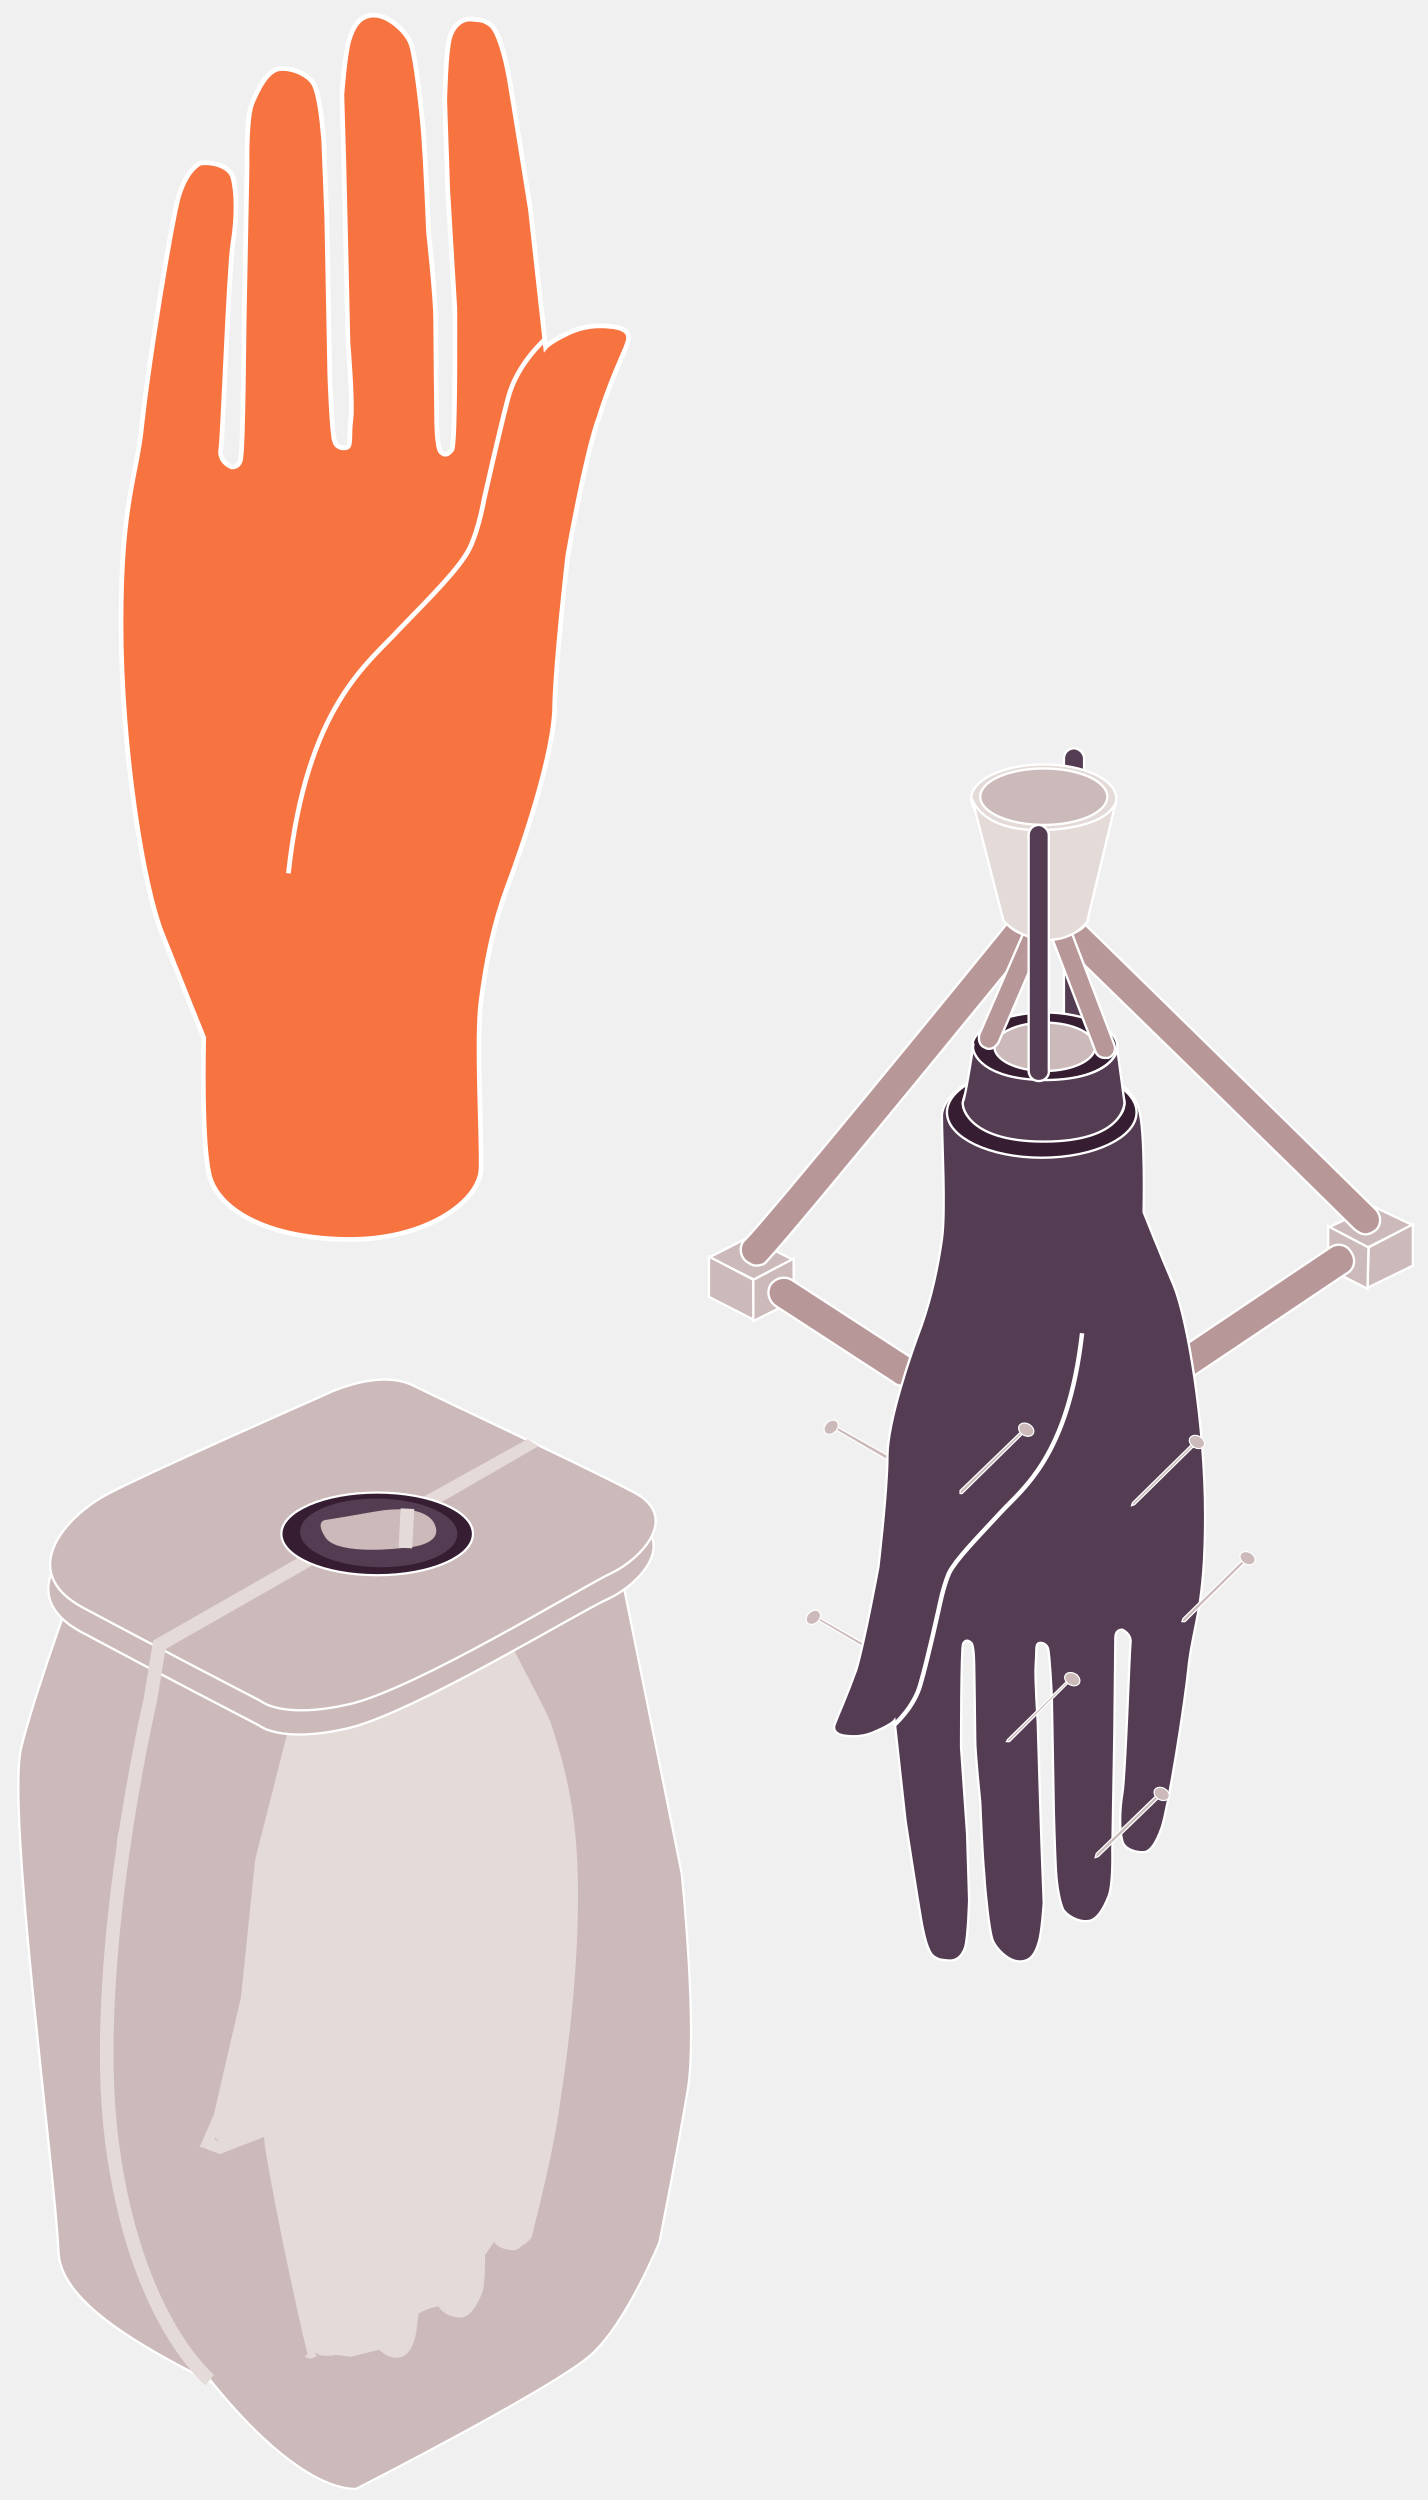
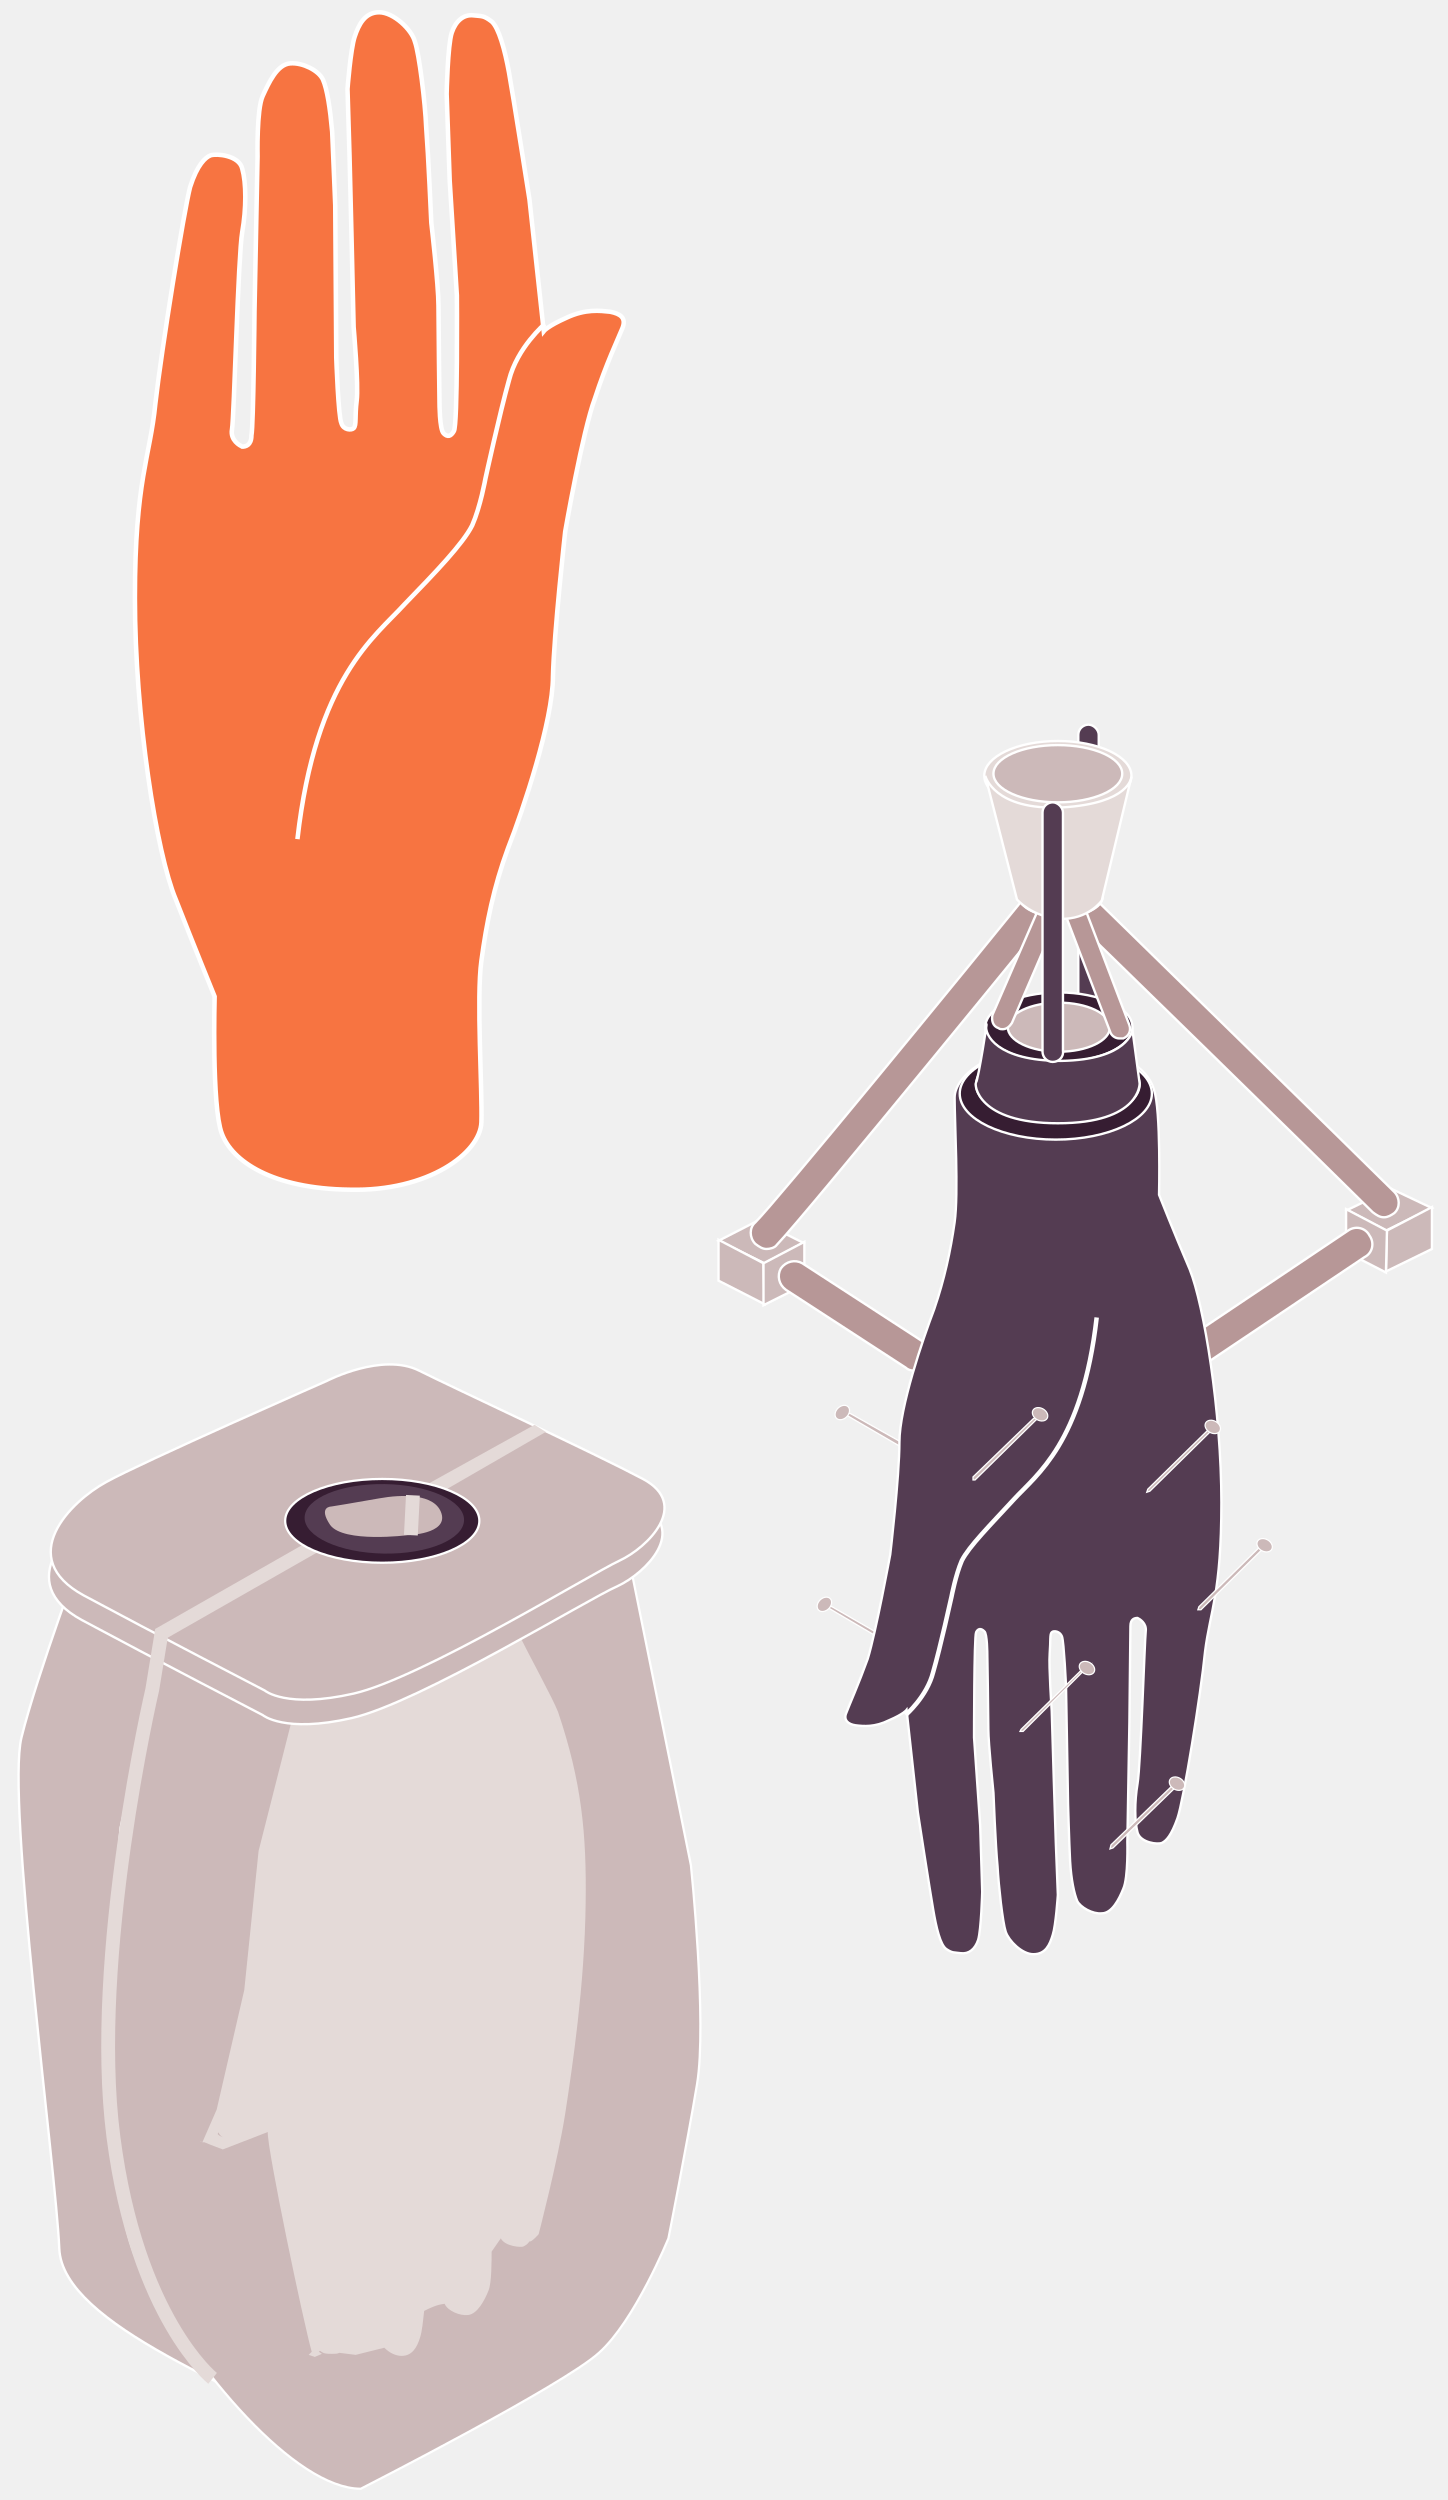
- <svg xmlns="http://www.w3.org/2000/svg" xmlns:xlink="http://www.w3.org/1999/xlink" version="1.1" id="Layer_1" x="0px" y="0px" viewBox="0 0 141.6 247.9" style="enable-background:new 0 0 141.6 247.9;" xml:space="preserve">
+ <svg xmlns="http://www.w3.org/2000/svg" xmlns:xlink="http://www.w3.org/1999/xlink" version="1.1" id="Layer_1" x="0px" y="0px" viewBox="0 0 141.6 244.6" style="enable-background:new 0 0 141.6 244.6;" xml:space="preserve">
  <style type="text/css">
- 	.st0{fill:#F77441;stroke:#FFFFFF;stroke-width:0.466;stroke-miterlimit:10;}
- 	.st1{fill:none;stroke:#FFFFFF;stroke-width:0.466;stroke-miterlimit:10;}
+ 	.st0{fill:#F77441;stroke:#FFFFFF;stroke-width:0.443;stroke-miterlimit:10;}
+ 	.st1{fill:none;stroke:#FFFFFF;stroke-width:0.443;stroke-miterlimit:10;}
	.st2{fill:#543C52;stroke:#FFFFFF;stroke-width:0.233;stroke-miterlimit:10;}
	.st3{fill:#CCB9B9;stroke:#FFFFFF;stroke-width:0.128;stroke-miterlimit:10;}
	.st4{fill:#CCB9B9;stroke:#FFFFFF;stroke-width:0.12;stroke-miterlimit:9.999;}
	.st5{fill:#CCB9B9;stroke:#FFFFFF;stroke-width:0.233;stroke-miterlimit:10;}
	.st6{fill:#B79797;stroke:#FFFFFF;stroke-width:0.233;stroke-miterlimit:10;}
	.st7{fill:none;stroke:#FFFFFF;stroke-width:0.442;stroke-miterlimit:10;}
	.st8{fill:#CCB9B9;stroke:#FFFFFF;stroke-width:0.12;stroke-miterlimit:10;}
	.st9{fill:#361D32;stroke:#FFFFFF;stroke-width:0.233;stroke-miterlimit:10;}
	.st10{fill:none;stroke:#FFFFFF;stroke-width:0.233;stroke-miterlimit:10;}
	.st11{fill:none;stroke:#B79797;stroke-width:0.233;stroke-linecap:round;stroke-miterlimit:10;}
	.st12{fill:#E4DAD8;stroke:#FFFFFF;stroke-width:0.233;stroke-miterlimit:10;}
	.st13{fill:#CCB9B9;stroke:#FFFFFF;stroke-width:0.221;stroke-miterlimit:10;}
	.st14{fill:#E4DAD8;}
	.st15{fill:#543C52;stroke:#543C52;stroke-width:0.385;stroke-miterlimit:10;}
	.st16{fill:none;stroke:#E4DAD8;stroke-width:1.352;stroke-miterlimit:10;}
	.st17{fill:#361D32;stroke:#FFFFFF;stroke-width:0.221;stroke-miterlimit:10;}
	.st18{fill:#543C52;}
	.st19{clip-path:url(#SVGID_2_);}
	.st20{fill:#CCB9B9;}
</style>
  <g>
-     <path class="st0" d="M20.9,117c-1-2.7-0.7-14.1-0.7-14.1s-2.1-5.2-4-10c-2-4.7-4.2-18.8-4.2-31.1s1.6-14.5,2.1-20   c0.6-5.6,2.9-19.9,3.6-22.3c0.7-2.3,1.6-3,2.1-3.3c0.6-0.2,2.9,0,3.3,1.4c0.4,1.5,0.4,4.1,0,6.5c-0.4,2.4-1,19.2-1.2,20.4   c-0.2,1.2,0.8,1.7,1.1,1.8c0.3,0,0.9-0.1,0.9-1.2c0.2-0.9,0.3-12.7,0.3-12.7l0.3-16c0,0-0.1-4.8,0.5-6.2s1.5-3.3,2.8-3.4   c1.3-0.1,3,0.7,3.4,1.7c0.4,0.9,0.7,2.9,0.9,5.4c0.1,2.5,0.3,7.6,0.3,7.6l0.3,15.6c0,0,0.2,6.1,0.5,6.7c0.2,0.7,1.1,0.7,1.3,0.5   c0.3-0.3,0.1-1.2,0.3-2.8c0.2-1.6-0.3-7.6-0.3-7.6l-0.2-9.1l-0.2-8.5l-0.2-6.9c0,0,0.3-4.1,0.7-5.4c0.4-1.3,1-2.5,2.5-2.5   c1.5,0,3.4,1.8,3.7,3c0.4,1.2,1,6.2,1.2,8.8c0.2,2.6,0.5,9.8,0.5,9.8s0.7,6.4,0.7,8.5c0,2.1,0.1,10,0.1,10s0,2.7,0.4,3.2   c0.4,0.4,0.7,0.3,1.1-0.2c0.4-0.5,0.3-14,0.3-14l-0.7-11.7l-0.3-8.9c0,0,0.1-5,0.5-6.3c0.4-1.3,1.3-1.9,2.2-1.8   c0.9,0.1,1.1,0,1.9,0.6c0.7,0.6,1.4,3,1.8,5.3s2.1,13,2.1,13l1.5,13.6c0,0,0.4-0.5,2.3-1.4c2-0.9,3.5-0.7,4.5-0.6   c1.1,0.2,1.7,0.6,1.3,1.7s-1.7,3.7-2.8,7.3c-1.3,3.4-3.1,13.7-3.1,13.7s-1.2,10.4-1.3,14.9c0,4.5-3.1,13.7-4.6,17.7   s-2.2,7.7-2.7,11.6c-0.5,3.8,0.1,13.4,0,16.6s-5.5,7.2-13.6,7S21.9,119.8,20.9,117z" />
-     <path class="st1" d="M54.1,33.6c0,0-2.8,2.4-3.7,5.8c-0.9,3.4-2.4,10.1-2.4,10.1s-0.5,2.9-1.4,4.8c-0.9,1.9-3.8,4.8-7,8.1   c-3.1,3.4-9.2,7.6-11,24.2" />
+     <path class="st0" d="M21.7,110.9c-1-2.6-0.7-13.4-0.7-13.4s-2-4.9-3.8-9.5c-1.9-4.5-4-17.9-4-29.5s1.5-13.8,2-19   c0.6-5.3,2.8-18.9,3.4-21.2c0.7-2.2,1.5-2.9,2-3.1c0.6-0.2,2.8,0,3.1,1.3c0.4,1.4,0.4,3.9,0,6.2S22.9,40.9,22.7,42   c-0.2,1.1,0.8,1.6,1,1.7c0.3,0,0.9-0.1,0.9-1.1c0.2-0.9,0.3-12.1,0.3-12.1l0.3-15.2c0,0-0.1-4.6,0.5-5.9s1.4-3.1,2.7-3.2   c1.2-0.1,2.8,0.7,3.2,1.6c0.4,0.9,0.7,2.8,0.9,5.1c0.1,2.4,0.3,7.2,0.3,7.2L32.9,35c0,0,0.2,5.8,0.5,6.4c0.2,0.7,1,0.7,1.2,0.5   c0.3-0.3,0.1-1.1,0.3-2.7c0.2-1.5-0.3-7.2-0.3-7.2l-0.2-8.6l-0.2-8.1l-0.2-6.6c0,0,0.3-3.9,0.7-5.1s1-2.4,2.4-2.4s3.2,1.7,3.5,2.9   c0.4,1.1,1,5.9,1.1,8.4c0.2,2.5,0.5,9.3,0.5,9.3s0.7,6.1,0.7,8.1s0.1,9.5,0.1,9.5s0,2.6,0.4,3c0.4,0.4,0.7,0.3,1-0.2   c0.4-0.5,0.3-13.3,0.3-13.3L44,17.7l-0.3-8.5c0,0,0.1-4.8,0.5-6s1.2-1.8,2.1-1.7c0.9,0.1,1,0,1.8,0.6c0.7,0.6,1.3,2.8,1.7,5   c0.4,2.2,2,12.4,2,12.4l1.4,12.9c0,0,0.4-0.5,2.2-1.3c1.9-0.9,3.3-0.7,4.3-0.6c1,0.2,1.6,0.6,1.2,1.6s-1.6,3.5-2.7,6.9   c-1.2,3.2-2.9,13-2.9,13s-1.1,9.9-1.2,14.2c0,4.3-2.9,13-4.4,16.8c-1.4,3.8-2.1,7.3-2.6,11c-0.5,3.6,0.1,12.7,0,15.8   c-0.1,3-5.2,6.8-12.9,6.6C26.6,116.3,22.7,113.6,21.7,110.9z" />
+     <path class="st1" d="M53.3,31.7c0,0-2.7,2.3-3.5,5.5c-0.9,3.2-2.3,9.6-2.3,9.6s-0.5,2.8-1.3,4.6c-0.9,1.8-3.6,4.6-6.6,7.7   c-2.9,3.2-8.7,7.2-10.5,23" />
  </g>
  <g>
    <g>
-       <path class="st2" d="M106.5,101.4c-0.6,0-1-0.5-1-1V75.2c0-0.6,0.5-1,1-1s1,0.5,1,1v25.2C107.5,100.9,107.1,101.4,106.5,101.4z" />
+       <path class="st2" d="M106.5,98.1c-0.6,0-1-0.5-1-1V71.9c0-0.6,0.5-1,1-1s1,0.5,1,1v25.2C107.5,97.6,107.1,98.1,106.5,98.1z" />
    </g>
    <g>
-       <polygon class="st3" points="90.1,146 82.2,141.4 83.2,141.6 90.3,145.6 90.4,145.9   " />
-       <ellipse transform="matrix(0.711 -0.7031 0.7031 0.711 -75.6602 98.8546)" class="st4" cx="82.4" cy="141.5" rx="0.8" ry="0.6" />
+       <polygon class="st3" points="90.1,142.7 82.2,138.1 83.2,138.3 90.3,142.3 90.4,142.6   " />
+       <ellipse transform="matrix(0.711 -0.7031 0.7031 0.711 -73.3446 97.8765)" class="st4" cx="82.4" cy="138.2" rx="0.8" ry="0.6" />
    </g>
    <g>
-       <polygon class="st3" points="88.3,164.9 80.5,160.3 81.4,160.5 88.5,164.6 88.6,164.9   " />
-       <ellipse transform="matrix(0.711 -0.7031 0.7031 0.711 -89.5045 103.0682)" class="st4" cx="80.7" cy="160.4" rx="0.8" ry="0.6" />
+       <polygon class="st3" points="88.3,161.6 80.5,157 81.4,157.2 88.5,161.3 88.6,161.6   " />
+       <ellipse transform="matrix(0.711 -0.7031 0.7031 0.711 -87.1064 102.0817)" class="st4" cx="80.7" cy="157" rx="0.8" ry="0.6" />
    </g>
    <g>
-       <polygon class="st5" points="70.3,124.7 74.8,126.9 78.6,124.9 74.2,122.7   " />
-       <polygon class="st5" points="70.3,124.6 70.3,128.6 74.8,130.9 74.7,126.9   " />
-       <polygon class="st5" points="74.7,126.9 74.7,131 78.7,129 78.7,124.8   " />
+       <polygon class="st5" points="70.3,121.4 74.8,123.6 78.6,121.6 74.2,119.4   " />
+       <polygon class="st5" points="70.3,121.3 70.3,125.3 74.8,127.6 74.7,123.6   " />
+       <polygon class="st5" points="74.7,123.6 74.7,127.7 78.7,125.7 78.7,121.5   " />
      <g>
-         <path class="st6" d="M89.4,137.4c-0.3,0-0.6-0.1-0.8-0.3l-11.7-7.6c-0.7-0.5-0.9-1.4-0.5-2.1c0.5-0.7,1.4-0.9,2.1-0.5l11.7,7.6     c0.7,0.5,0.9,1.4,0.5,2.1C90.5,137.1,89.9,137.4,89.4,137.4z" />
+         <path class="st6" d="M89.4,134.1c-0.3,0-0.6-0.1-0.8-0.3l-11.7-7.6c-0.7-0.5-0.9-1.4-0.5-2.1c0.5-0.7,1.4-0.9,2.1-0.5l11.7,7.6     c0.7,0.5,0.9,1.4,0.5,2.1C90.5,133.8,89.9,134.1,89.4,134.1z" />
      </g>
      <g>
-         <path class="st6" d="M75,125.5c-0.4,0-0.7-0.2-1.1-0.5c-0.6-0.6-0.6-1.6,0-2.1c2.1-2.1,19.8-23.7,28.7-34.7     c0.6-0.7,1.5-0.7,2.1-0.2c0.7,0.6,0.7,1.5,0.2,2.1c-1,1.3-26.1,32.1-28.9,35C75.8,125.4,75.3,125.5,75,125.5z" />
+         <path class="st6" d="M75,122.2c-0.4,0-0.7-0.2-1.1-0.5c-0.6-0.6-0.6-1.6,0-2.1c2.1-2.1,19.8-23.7,28.7-34.7     c0.6-0.7,1.5-0.7,2.1-0.2c0.7,0.6,0.7,1.5,0.2,2.1c-1,1.3-26.1,32.1-28.9,35C75.8,122.1,75.3,122.2,75,122.2z" />
      </g>
    </g>
    <g>
-       <polygon class="st5" points="140.1,121.5 135.6,123.7 131.8,121.7 136.1,119.6   " />
-       <polygon class="st5" points="140.1,121.4 140.1,125.5 135.6,127.7 135.7,123.7   " />
-       <polygon class="st5" points="135.7,123.7 135.6,127.8 131.7,125.8 131.7,121.6   " />
+       <polygon class="st5" points="140.1,118.2 135.6,120.4 131.8,118.4 136.1,116.3   " />
+       <polygon class="st5" points="140.1,118.1 140.1,122.2 135.6,124.4 135.7,120.4   " />
+       <polygon class="st5" points="135.7,120.4 135.6,124.5 131.7,122.5 131.7,118.3   " />
      <g>
-         <path class="st6" d="M117.2,136.9c-0.5,0-1-0.3-1.3-0.7c-0.5-0.7-0.3-1.7,0.5-2.1l15.5-10.4c0.7-0.5,1.7-0.3,2.1,0.5     c0.5,0.7,0.3,1.7-0.5,2.1l-15.5,10.4C117.8,136.8,117.5,136.9,117.2,136.9z" />
+         <path class="st6" d="M117.2,133.6c-0.5,0-1-0.3-1.3-0.7c-0.5-0.7-0.3-1.7,0.5-2.1l15.5-10.4c0.7-0.5,1.7-0.3,2.1,0.5     c0.5,0.7,0.3,1.7-0.5,2.1L118,133.4C117.8,133.5,117.5,133.6,117.2,133.6z" />
      </g>
      <g>
-         <path class="st6" d="M135.4,122.4c-0.4,0-0.7-0.2-1.1-0.5c-2.8-2.8-29.9-29.3-30.2-29.5c-0.7-0.6-0.7-1.6,0-2.1     c0.6-0.7,1.6-0.7,2.1,0c0.3,0.3,27.4,26.8,30.2,29.6c0.6,0.6,0.6,1.6,0,2.1C136.1,122.2,135.8,122.4,135.4,122.4z" />
+         <path class="st6" d="M135.4,119.1c-0.4,0-0.7-0.2-1.1-0.5c-2.8-2.8-29.9-29.3-30.2-29.5c-0.7-0.6-0.7-1.6,0-2.1     c0.6-0.7,1.6-0.7,2.1,0c0.3,0.3,27.4,26.8,30.2,29.6c0.6,0.6,0.6,1.6,0,2.1C136.1,118.9,135.8,119.1,135.4,119.1z" />
      </g>
    </g>
    <g>
-       <path class="st2" d="M112.9,109.9c0.7,2,0.5,10.3,0.5,10.3s1.5,3.8,3,7.3c1.4,3.5,3.1,13.9,3.1,22.8s-1.1,10.6-1.6,14.6    c-0.4,4.1-2.1,14.6-2.7,16.3c-0.6,1.7-1.1,2.2-1.5,2.4s-2.1,0-2.4-1c-0.3-1.1-0.3-3,0-4.8c0.3-1.8,0.7-14.1,0.8-14.9    c0.1-0.8-0.6-1.2-0.8-1.3c-0.3,0-0.7,0.1-0.7,0.8c0,0.7-0.1,9.4-0.1,9.4l-0.2,11.7c0,0,0.1,3.5-0.4,4.6c-0.4,1-1.1,2.4-2.1,2.4    c-0.9,0.1-2.1-0.6-2.4-1.2c-0.3-0.7-0.6-2.1-0.7-3.9c-0.1-1.9-0.2-5.6-0.2-5.6l-0.2-11.5c0,0-0.2-4.4-0.4-4.9    c-0.2-0.5-0.8-0.6-1-0.4c-0.2,0.2-0.1,0.8-0.2,2.1c-0.1,1.2,0.2,5.6,0.2,5.6l0.2,6.7l0.2,6.2l0.2,5.1c0,0-0.2,3-0.5,3.9    c-0.3,1-0.7,1.9-1.9,1.9c-1.1,0-2.4-1.3-2.7-2.2c-0.3-0.9-0.7-4.5-0.8-6.4c-0.2-2-0.4-7.2-0.4-7.2s-0.5-4.8-0.5-6.2    c0-1.5-0.1-7.3-0.1-7.3s0-2.1-0.3-2.3c-0.3-0.3-0.6-0.3-0.8,0.1s-0.2,10.3-0.2,10.3l0.6,8.6l0.2,6.5c0,0-0.1,3.7-0.4,4.7    c-0.3,0.9-0.9,1.4-1.7,1.3c-0.7-0.1-0.8,0-1.4-0.4s-1-2.1-1.3-3.9c-0.3-1.7-1.5-9.5-1.5-9.5l-1.1-10c0,0-0.3,0.4-1.7,1    c-1.4,0.7-2.5,0.6-3.3,0.5c-0.7-0.1-1.2-0.5-0.9-1.2c0.3-0.8,1.2-2.8,2.1-5.3c0.8-2.6,2.2-10.2,2.2-10.2s0.9-7.6,0.9-11    c0-3.4,2.3-10.1,3.4-13c1-2.9,1.6-5.7,2-8.5c0.4-2.8,0-9.8,0-12.2c0-2.3,4-5.2,10-5.1C109.5,105.6,112.3,107.8,112.9,109.9z" />
-       <path class="st7" d="M88.6,171.1c0,0,2.1-1.8,2.7-4.2c0.7-2.4,1.8-7.4,1.8-7.4s0.4-2.1,1-3.5c0.7-1.4,2.8-3.5,5.1-6    c2.2-2.4,6.7-5.5,8.1-17.8" />
+       <path class="st2" d="M112.9,106.6c0.7,2,0.5,10.3,0.5,10.3s1.5,3.8,3,7.3c1.4,3.5,3.1,13.9,3.1,22.8s-1.1,10.6-1.6,14.6    c-0.4,4.1-2.1,14.6-2.7,16.3s-1.1,2.2-1.5,2.4s-2.1,0-2.4-1c-0.3-1.1-0.3-3,0-4.8s0.7-14.1,0.8-14.9c0.1-0.8-0.6-1.2-0.8-1.3    c-0.3,0-0.7,0.1-0.7,0.8s-0.1,9.4-0.1,9.4l-0.2,11.7c0,0,0.1,3.5-0.4,4.6c-0.4,1-1.1,2.4-2.1,2.4c-0.9,0.1-2.1-0.6-2.4-1.2    c-0.3-0.7-0.6-2.1-0.7-3.9c-0.1-1.9-0.2-5.6-0.2-5.6l-0.2-11.5c0,0-0.2-4.4-0.4-4.9c-0.2-0.5-0.8-0.6-1-0.4    c-0.2,0.2-0.1,0.8-0.2,2.1c-0.1,1.2,0.2,5.6,0.2,5.6l0.2,6.7l0.2,6.2l0.2,5.1c0,0-0.2,3-0.5,3.9c-0.3,1-0.7,1.9-1.9,1.9    c-1.1,0-2.4-1.3-2.7-2.2c-0.3-0.9-0.7-4.5-0.8-6.4c-0.2-2-0.4-7.2-0.4-7.2s-0.5-4.8-0.5-6.2c0-1.5-0.1-7.3-0.1-7.3s0-2.1-0.3-2.3    c-0.3-0.3-0.6-0.3-0.8,0.1S95.3,170,95.3,170l0.6,8.6l0.2,6.5c0,0-0.1,3.7-0.4,4.7c-0.3,0.9-0.9,1.4-1.7,1.3    c-0.7-0.1-0.8,0-1.4-0.4s-1-2.1-1.3-3.9c-0.3-1.7-1.5-9.5-1.5-9.5l-1.1-10c0,0-0.3,0.4-1.7,1c-1.4,0.7-2.5,0.6-3.3,0.5    c-0.7-0.1-1.2-0.5-0.9-1.2c0.3-0.8,1.2-2.8,2.1-5.3c0.8-2.6,2.2-10.2,2.2-10.2s0.9-7.6,0.9-11s2.3-10.1,3.4-13    c1-2.9,1.6-5.7,2-8.5s0-9.8,0-12.2c0-2.3,4-5.2,10-5.1C109.5,102.3,112.3,104.5,112.9,106.6z" />
+       <path class="st7" d="M88.6,167.8c0,0,2.1-1.8,2.7-4.2c0.7-2.4,1.8-7.4,1.8-7.4s0.4-2.1,1-3.5c0.7-1.4,2.8-3.5,5.1-6    c2.2-2.4,6.7-5.5,8.1-17.8" />
    </g>
    <g>
-       <polygon class="st3" points="95.4,148.1 101.9,141.7 101.1,142.1 95.2,147.8 95.2,148.1   " />
-       <ellipse transform="matrix(0.5 -0.866 0.866 0.5 -71.9394 159.0248)" class="st8" cx="101.8" cy="141.8" rx="0.6" ry="0.8" />
+       <polygon class="st3" points="95.4,144.8 101.9,138.4 101.1,138.8 95.2,144.5 95.2,144.8   " />
+       <ellipse transform="matrix(0.5 -0.866 0.866 0.5 -68.9936 157.3328)" class="st8" cx="101.8" cy="138.4" rx="0.6" ry="0.8" />
    </g>
    <g>
-       <polygon class="st3" points="100.1,172.7 106.5,166.3 105.7,166.8 99.9,172.5 99.8,172.7   " />
-       <ellipse transform="matrix(0.5 -0.866 0.866 0.5 -91.0112 175.3092)" class="st8" cx="106.3" cy="166.5" rx="0.6" ry="0.8" />
+       <polygon class="st3" points="100.1,169.4 106.5,163 105.7,163.5 99.9,169.2 99.8,169.4   " />
+       <ellipse transform="matrix(0.5 -0.866 0.866 0.5 -88.1325 173.6576)" class="st8" cx="106.3" cy="163.2" rx="0.6" ry="0.8" />
    </g>
    <g>
-       <polygon class="st3" points="117.5,160.8 124,154.4 123.1,154.8 117.3,160.5 117.2,160.8   " />
-       <ellipse transform="matrix(0.5 -0.866 0.866 0.5 -71.9399 184.3844)" class="st8" cx="123.7" cy="154.5" rx="0.6" ry="0.8" />
+       <polygon class="st3" points="117.5,157.5 124,151.1 123.1,151.5 117.3,157.2 117.2,157.5   " />
+       <ellipse transform="matrix(0.5 -0.866 0.866 0.5 -69.0567 182.7119)" class="st8" cx="123.7" cy="151.2" rx="0.6" ry="0.8" />
    </g>
    <g>
-       <polygon class="st3" points="112.5,149.2 118.9,142.9 118.1,143.3 112.3,149 112.2,149.3   " />
-       <ellipse transform="matrix(0.5 -0.866 0.866 0.5 -64.4982 174.2804)" class="st8" cx="118.7" cy="143" rx="0.6" ry="0.8" />
+       <polygon class="st3" points="112.5,145.9 118.9,139.6 118.1,140 112.3,145.7 112.2,146   " />
+       <ellipse transform="matrix(0.5 -0.866 0.866 0.5 -61.5853 172.6049)" class="st8" cx="118.7" cy="139.6" rx="0.6" ry="0.8" />
    </g>
    <g>
-       <polygon class="st3" points="108.9,184.1 115.4,177.8 114.6,178.1 108.7,183.8 108.6,184.2   " />
-       <ellipse transform="matrix(0.5 -0.866 0.866 0.5 -96.4693 188.6999)" class="st8" cx="115.2" cy="177.9" rx="0.6" ry="0.8" />
+       <polygon class="st3" points="108.9,180.8 115.4,174.5 114.6,174.8 108.7,180.5 108.6,180.9   " />
+       <ellipse transform="matrix(0.5 -0.866 0.866 0.5 -93.5586 187.0257)" class="st8" cx="115.2" cy="174.5" rx="0.6" ry="0.8" />
    </g>
-     <ellipse class="st9" cx="103.3" cy="110.3" rx="9.4" ry="4.5" />
-     <ellipse class="st5" cx="103.5" cy="109.4" rx="8" ry="3.7" />
-     <ellipse class="st9" cx="103.6" cy="103.8" rx="7.2" ry="3.4" />
-     <ellipse class="st5" cx="103.6" cy="103.8" rx="5" ry="2.4" />
-     <ellipse class="st5" cx="103.8" cy="91" rx="4.1" ry="2" />
-     <path class="st2" d="M96.5,103.6c0.2-0.9-0.8,5.4-1,5.6c-0.2,0.2,0.1,4,8,4c8.1,0,8-3.9,8-3.9l-0.7-5.2c0,0-0.4,2.9-7,3   C97.5,107.1,96.3,104.5,96.5,103.6z" />
+     <ellipse class="st9" cx="103.3" cy="107" rx="9.4" ry="4.5" />
+     <ellipse class="st5" cx="103.5" cy="106.1" rx="8" ry="3.7" />
+     <ellipse class="st9" cx="103.6" cy="100.5" rx="7.2" ry="3.4" />
+     <ellipse class="st5" cx="103.6" cy="100.5" rx="5" ry="2.4" />
+     <ellipse class="st5" cx="103.8" cy="87.7" rx="4.1" ry="2" />
+     <path class="st2" d="M96.5,100.3c0.2-0.9-0.8,5.4-1,5.6s0.1,4,8,4c8.1,0,8-3.9,8-3.9l-0.7-5.2c0,0-0.4,2.9-7,3   C97.5,103.8,96.3,101.2,96.5,100.3z" />
    <g>
-       <line class="st10" x1="98.1" y1="103" x2="104.7" y2="87.8" />
-       <path class="st6" d="M98.1,104c-0.1,0-0.3,0-0.4-0.1c-0.6-0.2-0.7-0.8-0.6-1.3l6.6-15.2c0.2-0.6,0.8-0.7,1.3-0.6    c0.6,0.2,0.7,0.8,0.6,1.3L99,103.4C98.8,103.7,98.5,104,98.1,104z" />
+       <line class="st10" x1="98.1" y1="99.7" x2="104.7" y2="84.5" />
+       <path class="st6" d="M98.1,100.7c-0.1,0-0.3,0-0.4-0.1c-0.6-0.2-0.7-0.8-0.6-1.3l6.6-15.2c0.2-0.6,0.8-0.7,1.3-0.6    c0.6,0.2,0.7,0.8,0.6,1.3L99,100.1C98.8,100.4,98.5,100.7,98.1,100.7z" />
    </g>
    <g>
-       <line class="st10" x1="103.2" y1="87.6" x2="109.5" y2="103.9" />
-       <path class="st6" d="M109.5,104.9c-0.4,0-0.8-0.3-0.9-0.7L102.4,88c-0.2-0.6,0.1-1.1,0.6-1.3c0.6-0.2,1.1,0.1,1.3,0.6l6.2,16.3    c0.2,0.6-0.1,1.1-0.6,1.3C109.7,104.9,109.6,104.9,109.5,104.9z" />
+       <line class="st10" x1="103.2" y1="84.3" x2="109.5" y2="100.6" />
+       <path class="st6" d="M109.5,101.6c-0.4,0-0.8-0.3-0.9-0.7l-6.2-16.2c-0.2-0.6,0.1-1.1,0.6-1.3c0.6-0.2,1.1,0.1,1.3,0.6l6.2,16.3    c0.2,0.6-0.1,1.1-0.6,1.3C109.7,101.6,109.6,101.6,109.5,101.6z" />
    </g>
-     <line class="st11" x1="103.9" y1="90.9" x2="103.7" y2="100" />
-     <ellipse class="st12" cx="103.5" cy="79.2" rx="7.2" ry="3.4" />
-     <ellipse class="st5" cx="103.5" cy="79" rx="6.3" ry="2.8" />
-     <path class="st12" d="M96.4,79.2l3.1,12.1c0,0,1.4,1.7,4.2,1.9c2.8,0.1,4.1-1.8,4.1-1.8l2.9-12.1c0,0-0.1,2.6-6.8,3   C97.2,82.6,96.4,79.2,96.4,79.2z" />
-     <path class="st5" d="M88.4,128.3" />
+     <line class="st11" x1="103.9" y1="87.6" x2="103.7" y2="96.7" />
+     <ellipse class="st12" cx="103.5" cy="75.9" rx="7.2" ry="3.4" />
+     <ellipse class="st5" cx="103.5" cy="75.7" rx="6.3" ry="2.8" />
+     <path class="st12" d="M96.4,75.9L99.5,88c0,0,1.4,1.7,4.2,1.9c2.8,0.1,4.1-1.8,4.1-1.8l2.9-12.1c0,0-0.1,2.6-6.8,3   C97.2,79.3,96.4,75.9,96.4,75.9z" />
+     <path class="st5" d="M88.4,125" />
    <g>
-       <path class="st2" d="M103,107.2c-0.6,0-1-0.5-1-1V82.8c0-0.6,0.5-1,1-1s1,0.5,1,1v23.3C104.1,106.7,103.6,107.2,103,107.2z" />
+       <path class="st2" d="M103,103.9c-0.6,0-1-0.5-1-1V79.5c0-0.6,0.5-1,1-1s1,0.5,1,1v23.3C104.1,103.4,103.6,103.9,103,103.9z" />
    </g>
  </g>
  <g>
-     <path class="st5" d="M49.6,142.3l4.6,34.7l6.1,24.8L55.6,213l-7.5,14.5c0,0-2.3,21.5-13.3,15.6c-11-6-28.7-12.3-29-19.8   c-0.3-7.5-5.2-43.9-3.7-50s6.2-18.7,6.2-18.7L49.6,142.3z" />
-     <path class="st13" d="M59.7,146.7l7.9,39.1c0,0,1.6,15.4,0.6,21.4c-1,6-2.8,15.1-2.8,15.1s-3.3,8.1-6.8,11.2   c-3.5,3.2-23.3,13.3-23.3,13.3c-6.4,0-16.2-11.5-21.5-21.5c-5.3-10.1-2-43.2-2-43.2l4.2-18.7L59.7,146.7z" />
-     <path class="st14" d="M19.8,212.9L19.8,212.9H20c0.7,0.3,1.8,0.7,1.8,0.7l4.4-1.7l0,0c-0.1,1.5,3.5,18.7,4.3,21.5l-0.3,0.3l0.6,0.2   l0.7-0.3l-0.3-0.2l0.1-0.1c0.4,0.3,0.6,0.3,1.2,0.3c0.3,0,0.5,0,0.7-0.1l1.6,0.2l2.8-0.7c0.5,0.5,1.1,0.8,1.7,0.8   c1,0,1.5-0.8,1.8-1.8c0.2-0.6,0.3-1.7,0.4-2.6c0.6-0.3,1.2-0.6,2-0.7c0.3,0.7,1.5,1.2,2.3,1.1c0.9-0.1,1.6-1.4,2-2.4   c0.3-0.7,0.3-2.9,0.3-3.8l0.9-1.3c0.4,0.8,2,0.9,2.2,0.8c0.2-0.1,0.4-0.2,0.6-0.5c0.2,0.1,0.9-0.7,0.9-0.7s1.9-7.3,2.6-11.8   c0.7-4.6,1.9-12.5,2-20.6c0.1-6.8-0.4-11.9-2.7-18.7c-0.5-1.3-2.6-5.1-4.2-8.3c-0.1,0-0.2-0.4-0.3-1.1c0-2.1-0.1-7.1-0.6-8.7   c0-0.6,0-0.8,0.1-0.8l-0.5,0.1c-1-1.7-3.6-3.2-8.7-3.3c-4.8,0-8.2,2-9.2,3.9c0-0.4-0.1-0.6-0.1-0.6l-0.7,1.5   c0,14.4-1.9,18.3-1.9,18.3l-3.2,12.6L23.9,198l-2.7,11.7L19.8,212.9C19.5,212.8,19.5,212.7,19.8,212.9z M49,202.5   c0.1,0.2,0.2,0.4,0.2,0.7C49.2,202.9,49.1,202.7,49,202.5z M42.4,224.5c0,0.2,0,0.4,0,0.5c0,0.2,0,0.4,0.1,0.6   C42.4,225.1,42.4,224.8,42.4,224.5L42.4,224.5z M21.3,212.1c0-0.1,0.1-0.1,0.1-0.2c0,0.2,0.2,0.4,0.4,0.5   C21.5,212.3,21.4,212.2,21.3,212.1z" />
-     <ellipse class="st15" cx="37.4" cy="152.1" rx="7.8" ry="3.4" />
-     <path class="st5" d="M31.8,140.8c0,0-18.2,8-21.6,9.9s-9,7.4-2.2,11.1c6.7,3.6,17.7,9.3,17.7,9.3s2.1,1.8,8.7,0.3   c6.6-1.5,23.2-11.7,26-12.9c2.8-1.3,7-5.5,2.3-8c-4.7-2.5-18.3-8.8-21.9-10.6C37.2,138.1,31.8,140.8,31.8,140.8z" />
-     <path class="st5" d="M32,138.4c0,0-18.2,8-21.6,9.9c-3.5,1.9-9,7.4-2.2,11.1c6.7,3.6,17.7,9.3,17.7,9.3s2.1,1.8,8.7,0.3   c6.6-1.5,23.2-11.7,26-13c2.8-1.3,7-5.5,2.3-8s-18.3-8.8-21.9-10.6C37.4,135.6,32,138.4,32,138.4z" />
-     <path class="st16" d="M30.7,154.6l-14.9,8.5l-0.9,5.5c0,0-6.1,26.1-3.8,43.8s9.7,23.6,9.7,23.6" />
+     <path class="st5" d="M49.6,139l4.6,34.7l6.1,24.8l-4.7,11.2l-7.5,14.5c0,0-2.3,21.5-13.3,15.6c-11-6-28.7-12.3-29-19.8   c-0.3-7.5-5.2-43.9-3.7-50s6.2-18.7,6.2-18.7L49.6,139z" />
+     <path class="st13" d="M59.7,143.4l7.9,39.1c0,0,1.6,15.4,0.6,21.4S65.4,219,65.4,219s-3.3,8.1-6.8,11.2   c-3.5,3.2-23.3,13.3-23.3,13.3c-6.4,0-16.2-11.5-21.5-21.5c-5.3-10.1-2-43.2-2-43.2l4.2-18.7L59.7,143.4z" />
+     <path class="st14" d="M19.8,209.6L19.8,209.6H20c0.7,0.3,1.8,0.7,1.8,0.7l4.4-1.7l0,0c-0.1,1.5,3.5,18.7,4.3,21.5l-0.3,0.3l0.6,0.2   l0.7-0.3l-0.3-0.2l0.1-0.1c0.4,0.3,0.6,0.3,1.2,0.3c0.3,0,0.5,0,0.7-0.1l1.6,0.2l2.8-0.7c0.5,0.5,1.1,0.8,1.7,0.8   c1,0,1.5-0.8,1.8-1.8c0.2-0.6,0.3-1.7,0.4-2.6c0.6-0.3,1.2-0.6,2-0.7c0.3,0.7,1.5,1.2,2.3,1.1c0.9-0.1,1.6-1.4,2-2.4   c0.3-0.7,0.3-2.9,0.3-3.8L49,219c0.4,0.8,2,0.9,2.2,0.8c0.2-0.1,0.4-0.2,0.6-0.5c0.2,0.1,0.9-0.7,0.9-0.7s1.9-7.3,2.6-11.8   c0.7-4.6,1.9-12.5,2-20.6c0.1-6.8-0.4-11.9-2.7-18.7c-0.5-1.3-2.6-5.1-4.2-8.3c-0.1,0-0.2-0.4-0.3-1.1c0-2.1-0.1-7.1-0.6-8.7   c0-0.6,0-0.8,0.1-0.8l-0.5,0.1c-1-1.7-3.6-3.2-8.7-3.3c-4.8,0-8.2,2-9.2,3.9c0-0.4-0.1-0.6-0.1-0.6l-0.7,1.5   c0,14.4-1.9,18.3-1.9,18.3l-3.2,12.6l-1.4,13.6l-2.7,11.7L19.8,209.6C19.5,209.5,19.5,209.4,19.8,209.6z M49,199.2   c0.1,0.2,0.2,0.4,0.2,0.7C49.2,199.6,49.1,199.4,49,199.2z M42.4,221.2c0,0.2,0,0.4,0,0.5c0,0.2,0,0.4,0.1,0.6   C42.4,221.8,42.4,221.5,42.4,221.2L42.4,221.2z M21.3,208.8c0-0.1,0.1-0.1,0.1-0.2c0,0.2,0.2,0.4,0.4,0.5   C21.5,209,21.4,208.9,21.3,208.8z" />
+     <ellipse class="st15" cx="37.4" cy="148.8" rx="7.8" ry="3.4" />
+     <path class="st5" d="M31.8,137.5c0,0-18.2,8-21.6,9.9s-9,7.4-2.2,11.1c6.7,3.6,17.7,9.3,17.7,9.3s2.1,1.8,8.7,0.3   s23.2-11.7,26-12.9c2.8-1.3,7-5.5,2.3-8s-18.3-8.8-21.9-10.6C37.2,134.8,31.8,137.5,31.8,137.5z" />
+     <path class="st5" d="M32,135.1c0,0-18.2,8-21.6,9.9c-3.5,1.9-9,7.4-2.2,11.1c6.7,3.6,17.7,9.3,17.7,9.3s2.1,1.8,8.7,0.3   s23.2-11.7,26-13s7-5.5,2.3-8s-18.3-8.8-21.9-10.6C37.4,132.3,32,135.1,32,135.1z" />
+     <path class="st16" d="M30.7,151.3l-14.9,8.5l-0.9,5.5c0,0-6.1,26.1-3.8,43.8s9.7,23.6,9.7,23.6" />
    <g>
-       <polygon class="st14" points="41.1,150.5 40.4,149.3 52.3,142.7 53.4,143.4   " />
+       <polygon class="st14" points="41.1,147.2 40.4,146 52.3,139.4 53.4,140.1   " />
    </g>
-     <ellipse class="st17" cx="37.4" cy="152.1" rx="9.5" ry="4.1" />
+     <ellipse class="st17" cx="37.4" cy="148.8" rx="9.5" ry="4.1" />
    <g>
      <g>
-         <ellipse id="XMLID_50_" transform="matrix(1.641185e-02 -0.9999 0.9999 1.641185e-02 -115.0515 187.1035)" class="st18" cx="37.6" cy="152" rx="3.4" ry="7.8" />
+         <ellipse id="XMLID_50_" transform="matrix(1.641128e-02 -0.9999 0.9999 1.641128e-02 -111.6992 183.7591)" class="st18" cx="37.6" cy="148.7" rx="3.4" ry="7.8" />
      </g>
      <g>
-         <defs>
-           <ellipse id="SVGID_1_" transform="matrix(1.641185e-02 -0.9999 0.9999 1.641185e-02 -115.0515 187.1035)" cx="37.6" cy="152" rx="3.4" ry="7.8" />
-         </defs>
-         <clipPath id="SVGID_2_">
-           <use xlink:href="#SVGID_1_" style="overflow:visible;" />
-         </clipPath>
-         <g class="st19">
-           <path class="st20" d="M32.4,150.7c0,0,2.5-0.4,4.7-0.8s5.5-0.5,6.1,1.5c0.6,2-3.3,2.1-3.3,2.1s-6.3,0.8-7.6-1      C31.1,150.7,32.4,150.7,32.4,150.7z" />
+         <g>
+           <defs>
+             <ellipse id="SVGID_1_" transform="matrix(1.641128e-02 -0.9999 0.9999 1.641128e-02 -111.6992 183.7591)" cx="37.6" cy="148.7" rx="3.4" ry="7.8" />
+           </defs>
+           <clipPath id="SVGID_2_">
+             <use xlink:href="#SVGID_1_" style="overflow:visible;" />
+           </clipPath>
+           <g class="st19">
+             <path class="st20" d="M32.4,147.4c0,0,2.5-0.4,4.7-0.8s5.5-0.5,6.1,1.5s-3.3,2.1-3.3,2.1s-6.3,0.8-7.6-1       C31.1,147.4,32.4,147.4,32.4,147.4z" />
+           </g>
        </g>
      </g>
    </g>
-     <line class="st16" x1="40.4" y1="149.6" x2="40.2" y2="153.5" />
+     <line class="st16" x1="40.4" y1="146.3" x2="40.2" y2="150.2" />
  </g>
</svg>
